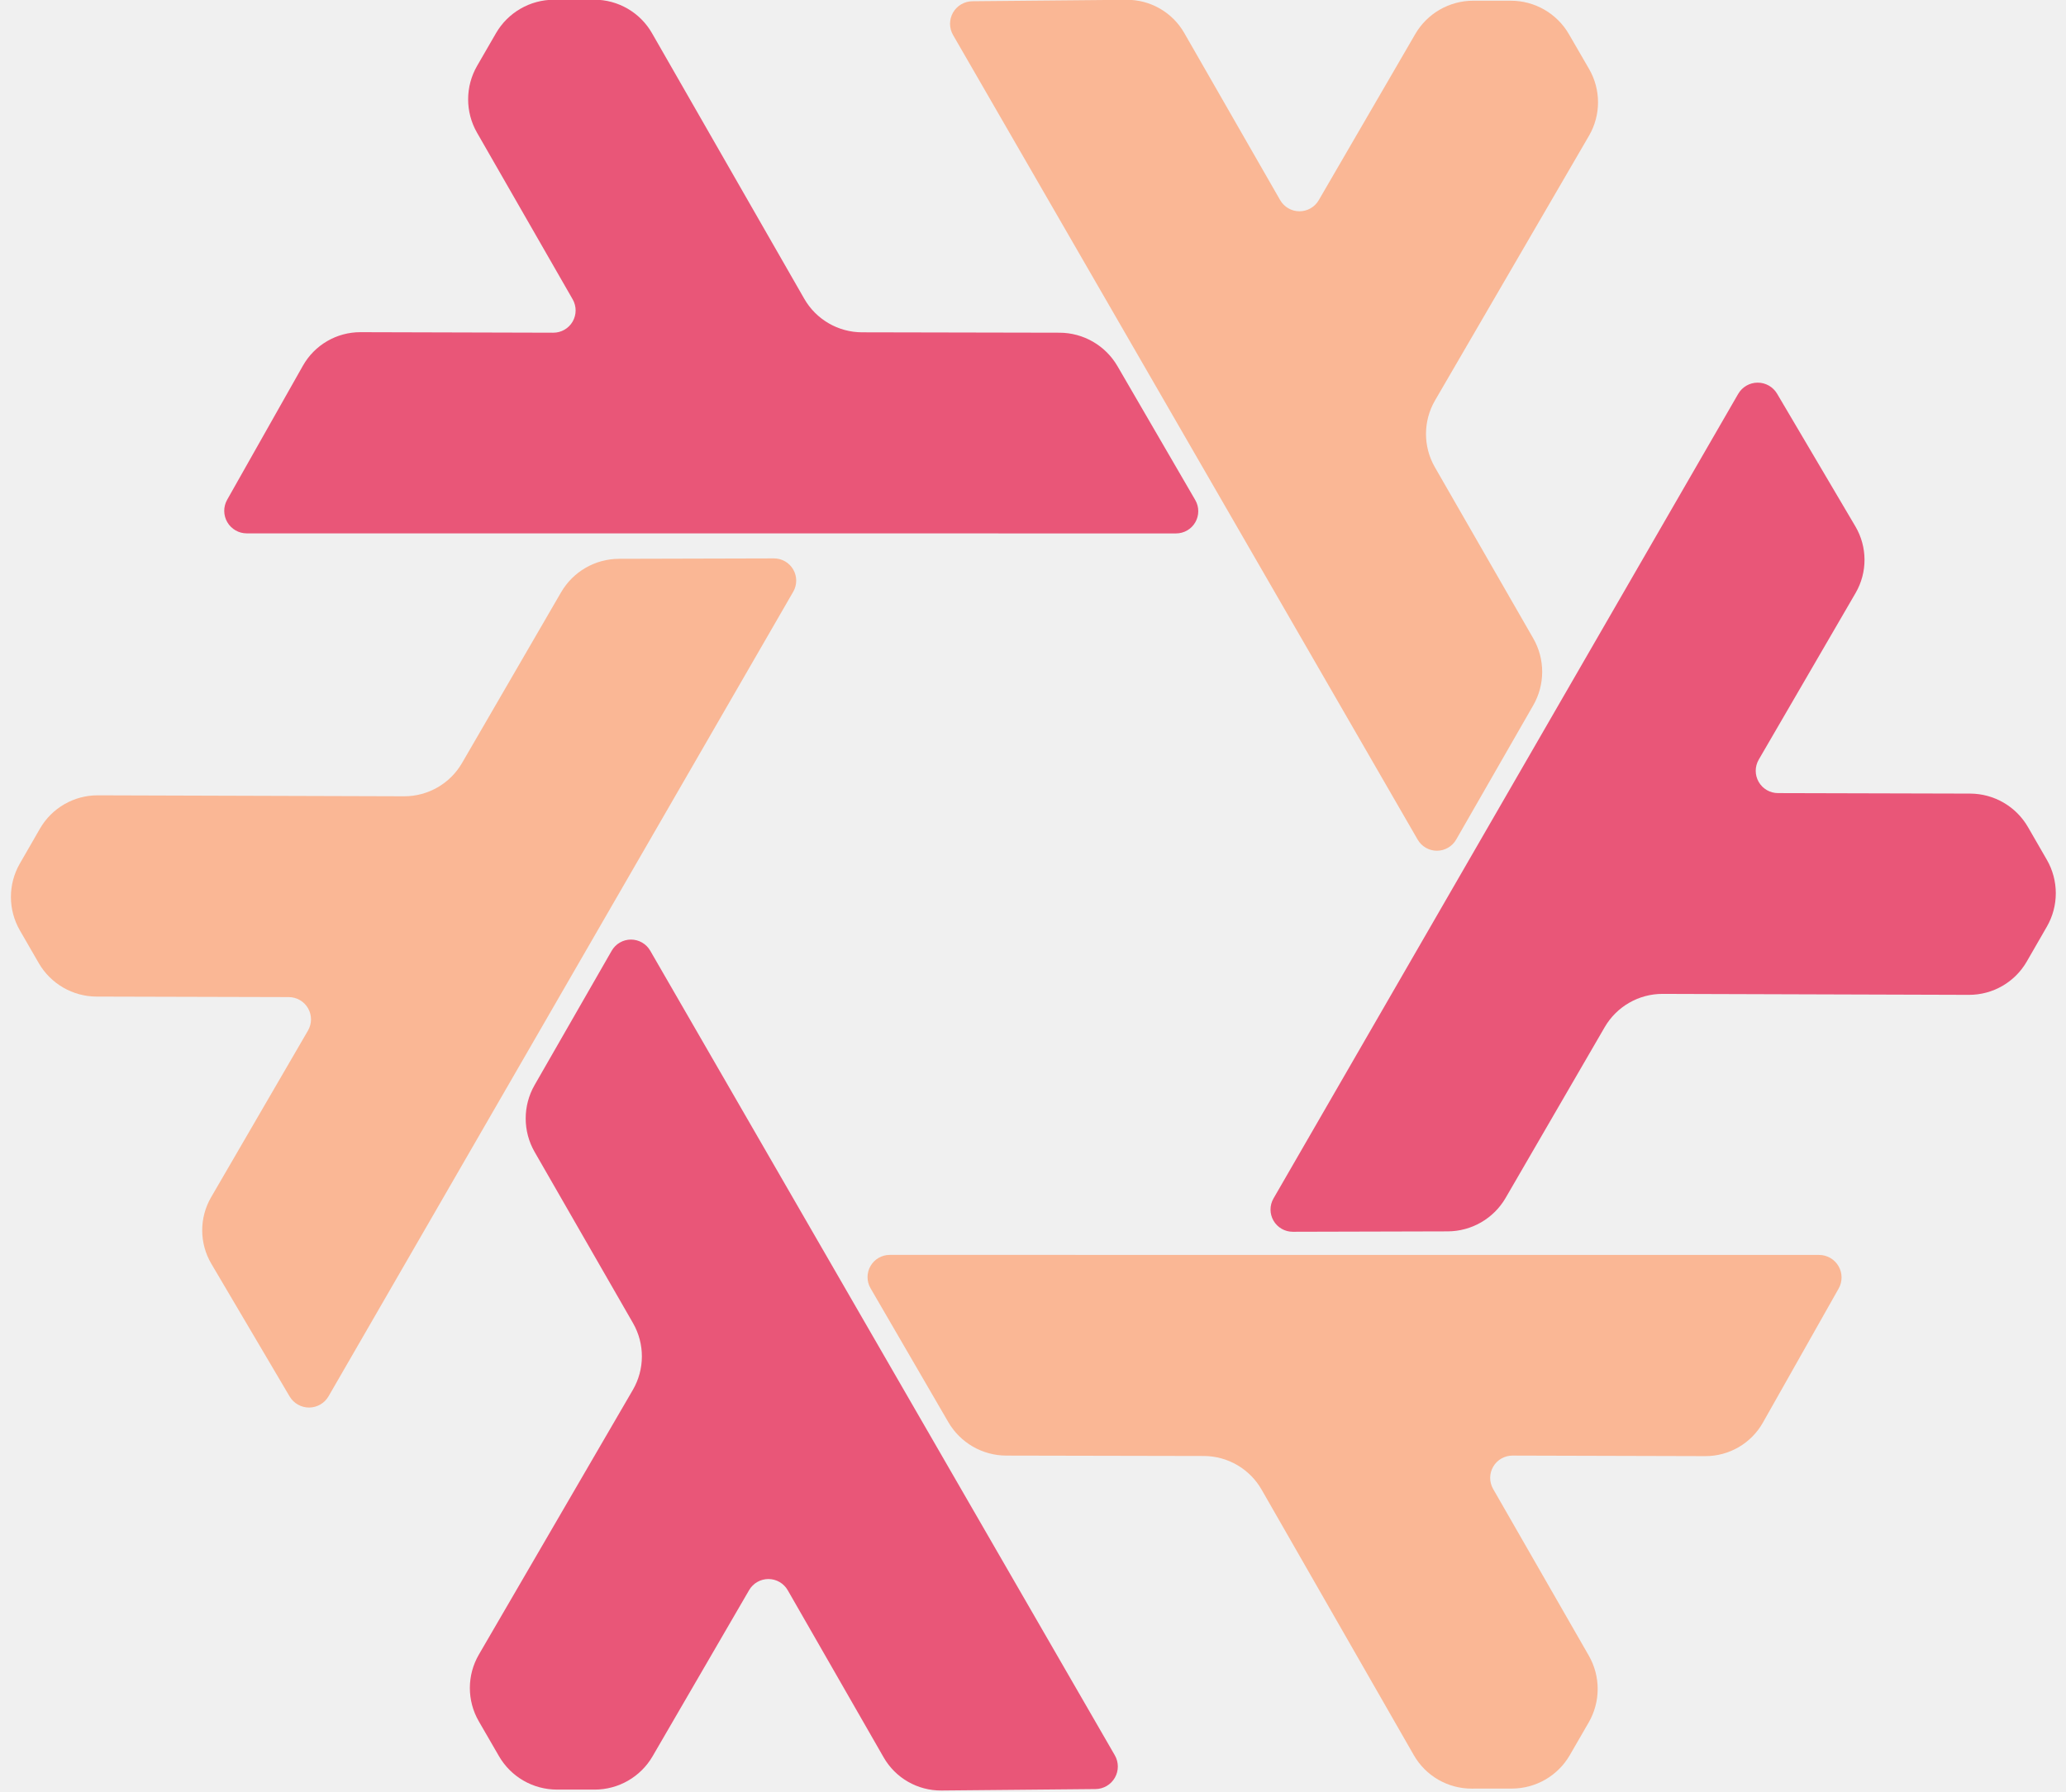
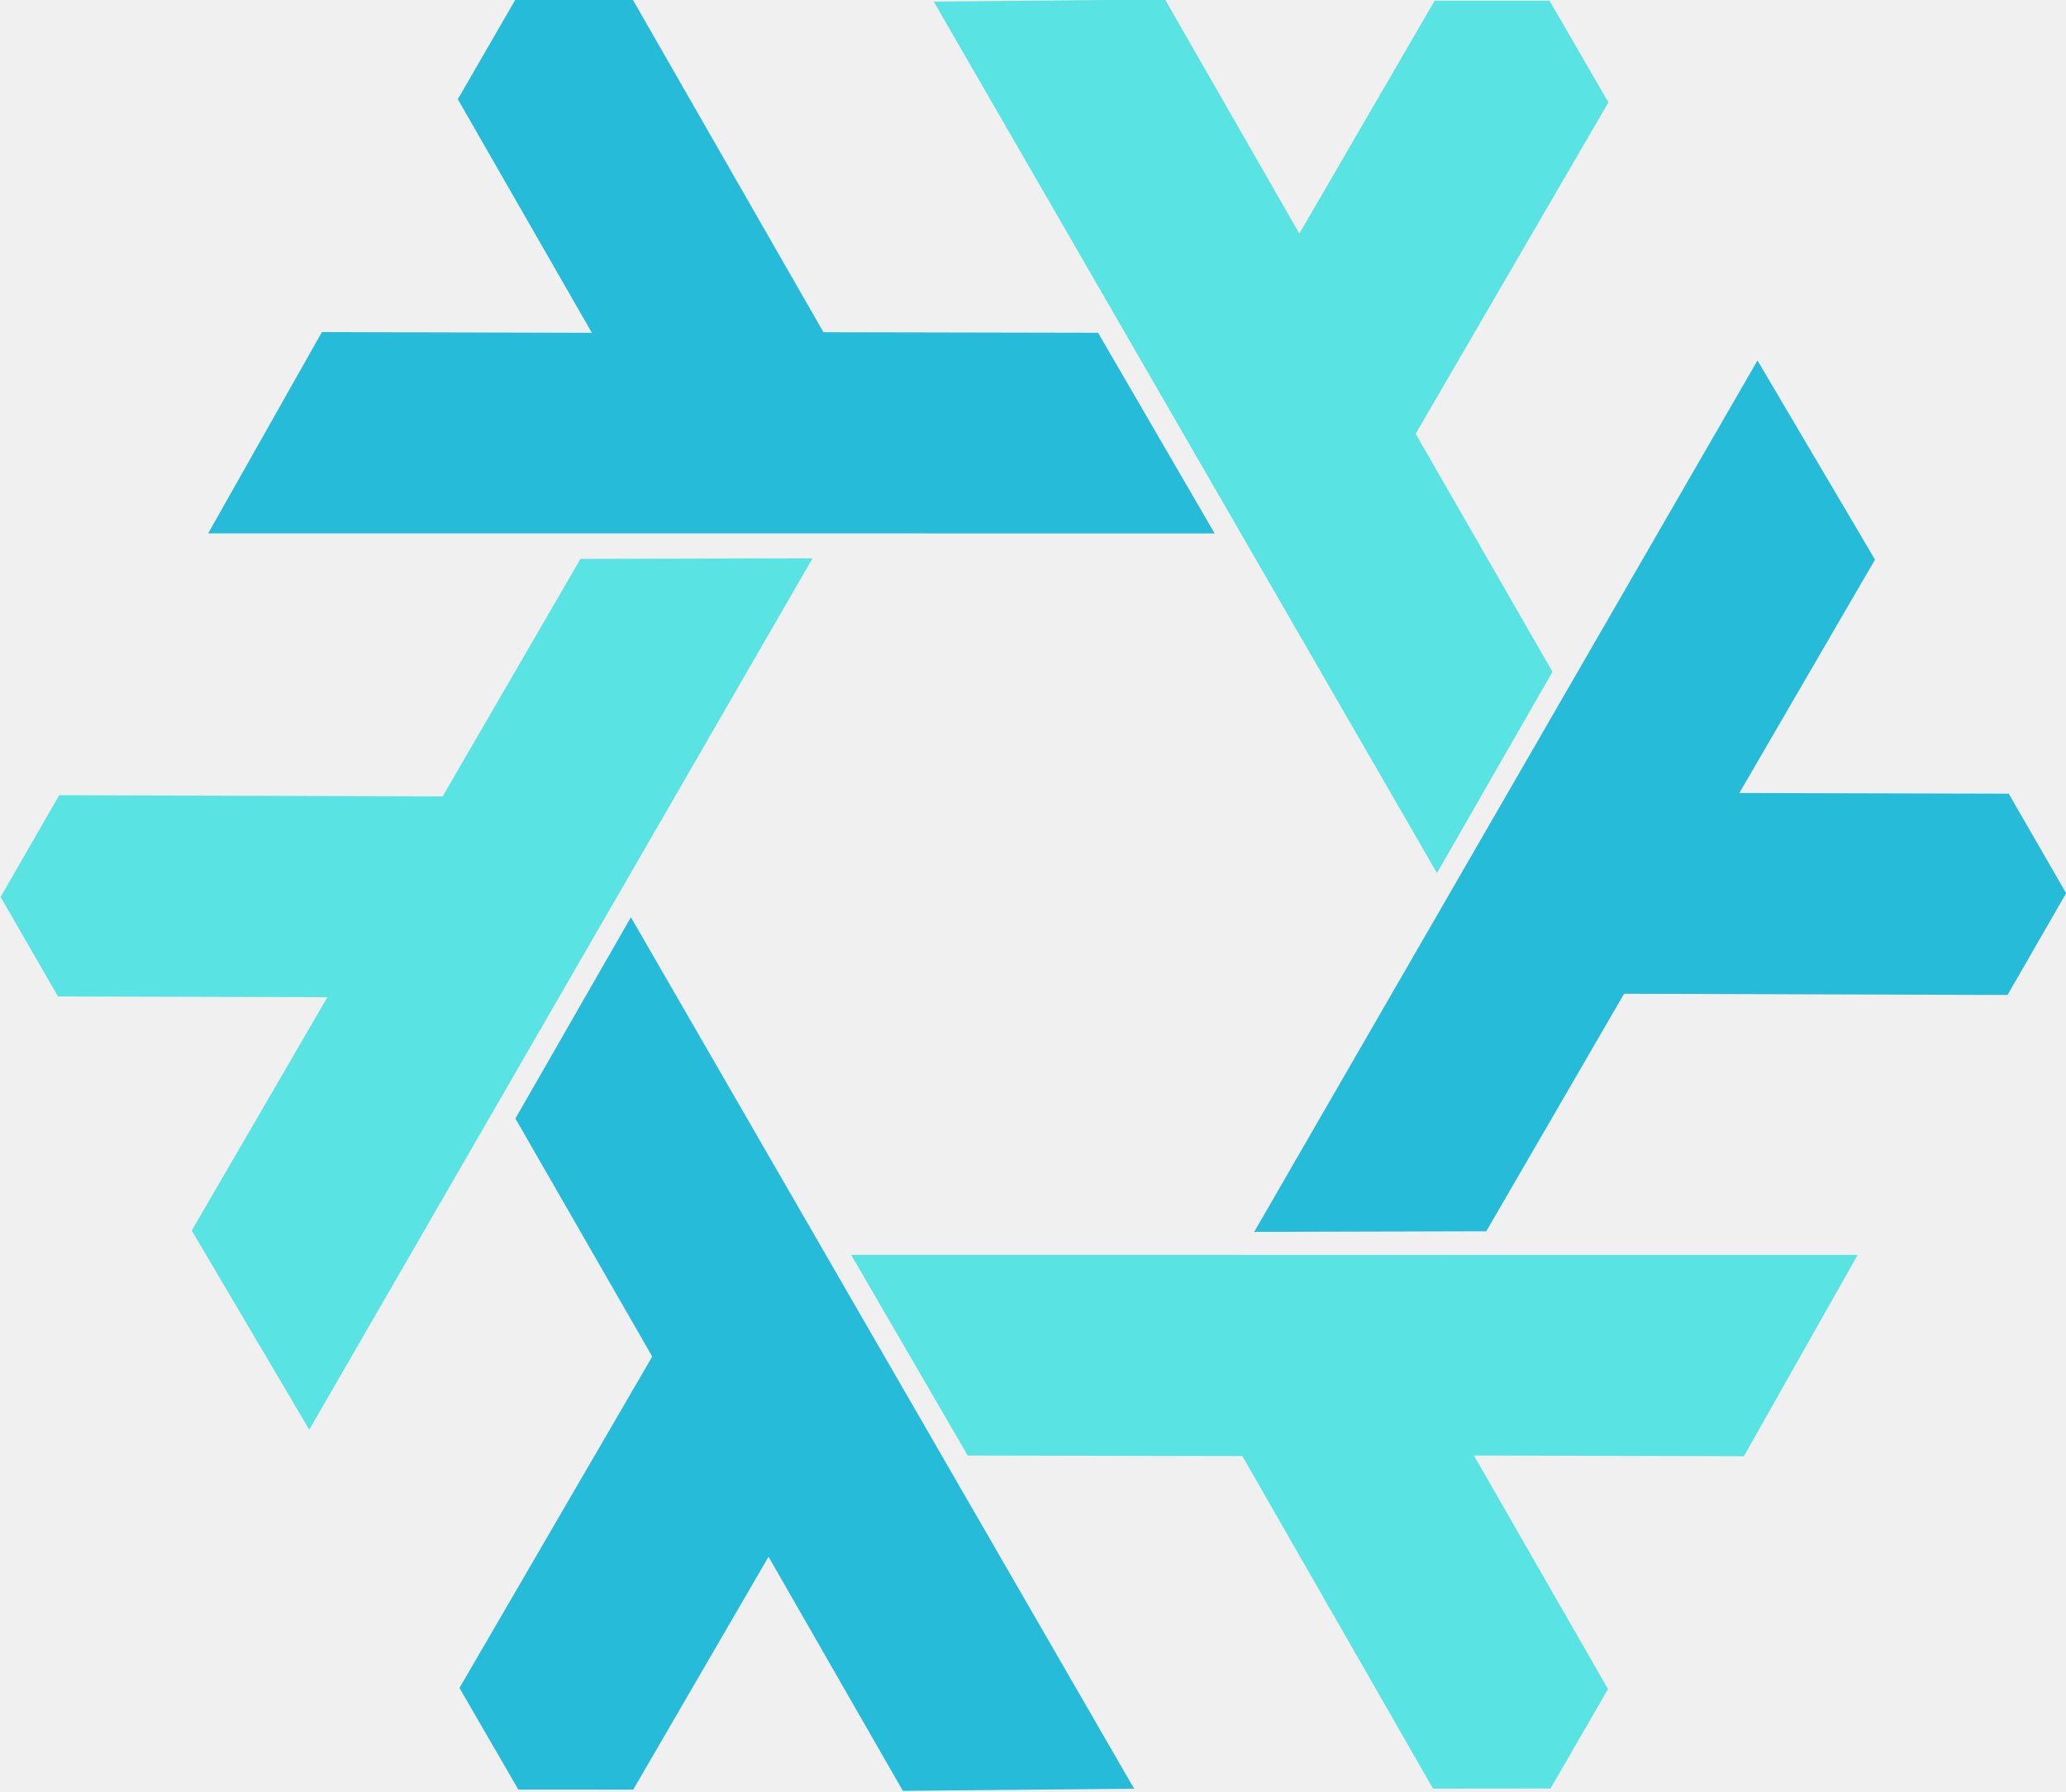
<svg xmlns="http://www.w3.org/2000/svg" xmlns:xlink="http://www.w3.org/1999/xlink" width="141.592mm" height="122.806mm" viewBox="0 0 501.704 435.14" id="svg2" version="1.1">
  <defs id="defs4">
    <linearGradient id="linearGradient5562">
      <stop style="stop-color:#699ad7;stop-opacity:1" offset="0" id="stop5564" />
      <stop id="stop5566" offset="0.243" style="stop-color:#7eb1dd;stop-opacity:1" />
      <stop style="stop-color:#7ebae4;stop-opacity:1" offset="1" id="stop5568" />
    </linearGradient>
    <linearGradient id="linearGradient5053">
      <stop style="stop-color:#415e9a;stop-opacity:1" offset="0" id="stop5055" />
      <stop id="stop5057" offset="0.232" style="stop-color:#4a6baf;stop-opacity:1" />
      <stop style="stop-color:#5277c3;stop-opacity:1" offset="1" id="stop5059" />
    </linearGradient>
    <linearGradient id="linearGradient5960">
      <stop id="stop5962" offset="0" style="stop-color:#637ddf;stop-opacity:1" />
      <stop style="stop-color:#649afa;stop-opacity:1" offset="0.232" id="stop5964" />
      <stop id="stop5966" offset="1" style="stop-color:#719efa;stop-opacity:1" />
    </linearGradient>
    <linearGradient id="linearGradient5867">
      <stop style="stop-color:#7363df;stop-opacity:1" offset="0" id="stop5869" />
      <stop id="stop5871" offset="0.232" style="stop-color:#6478fa;stop-opacity:1" />
      <stop style="stop-color:#719efa;stop-opacity:1" offset="1" id="stop5873" />
    </linearGradient>
    <linearGradient y2="515.971" x2="282.261" y1="338.624" x1="213.956" gradientTransform="translate(-197.7517,-337.1451)" gradientUnits="userSpaceOnUse" id="linearGradient5855-8" xlink:href="#linearGradient5867" />
    <linearGradient y2="247.582" x2="-702.753" y1="102.747" x1="-775.208" gradientTransform="translate(983.3608,601.3889)" gradientUnits="userSpaceOnUse" id="linearGradient4544" xlink:href="#linearGradient5960" />
    <clipPath id="clipPath4501" clipPathUnits="userSpaceOnUse">
      <circle r="241.066" cy="686.095" cx="335.14" id="circle4503" style="color:#000000;clip-rule:nonzero;display:inline;overflow:visible;visibility:visible;opacity:1;isolation:auto;mix-blend-mode:normal;color-interpolation:sRGB;color-interpolation-filters:linearRGB;solid-color:#000000;solid-opacity:1;fill:#adadad;fill-opacity:1;fill-rule:evenodd;stroke:none;stroke-width:3;stroke-linecap:butt;stroke-linejoin:round;stroke-miterlimit:4;stroke-dasharray:none;stroke-dashoffset:0;stroke-opacity:1;marker:none;color-rendering:auto;image-rendering:auto;shape-rendering:auto;text-rendering:auto;enable-background:accumulate" />
    </clipPath>
    <clipPath id="clipPath5410" clipPathUnits="userSpaceOnUse">
      <circle r="241.137" cy="340.99" cx="335.981" id="circle5412" style="color:#000000;clip-rule:nonzero;display:inline;overflow:visible;visibility:visible;opacity:1;isolation:auto;mix-blend-mode:normal;color-interpolation:sRGB;color-interpolation-filters:linearRGB;solid-color:#000000;solid-opacity:1;fill:#ffffff;fill-opacity:1;fill-rule:evenodd;stroke:none;stroke-width:3;stroke-linecap:butt;stroke-linejoin:round;stroke-miterlimit:4;stroke-dasharray:none;stroke-dashoffset:0;stroke-opacity:1;marker:none;color-rendering:auto;image-rendering:auto;shape-rendering:auto;text-rendering:auto;enable-background:accumulate" />
    </clipPath>
    <linearGradient xlink:href="#linearGradient5053" id="linearGradient5137" gradientUnits="userSpaceOnUse" gradientTransform="translate(864.5506,-2197.497)" x1="-584.199" y1="782.336" x2="-496.297" y2="937.714" />
    <linearGradient xlink:href="#linearGradient5053" id="linearGradient5147" gradientUnits="userSpaceOnUse" gradientTransform="translate(864.5506,-2197.497)" x1="-584.199" y1="782.336" x2="-496.297" y2="937.714" />
    <linearGradient xlink:href="#linearGradient5562" id="linearGradient5162" gradientUnits="userSpaceOnUse" gradientTransform="translate(70.50506,-1761.308)" x1="200.597" y1="351.411" x2="290.087" y2="506.188" />
    <linearGradient xlink:href="#linearGradient5562" id="linearGradient5172" gradientUnits="userSpaceOnUse" gradientTransform="translate(70.50506,-1761.308)" x1="200.597" y1="351.411" x2="290.087" y2="506.188" />
    <linearGradient xlink:href="#linearGradient5562" id="linearGradient5182" gradientUnits="userSpaceOnUse" gradientTransform="translate(70.50506,-1761.308)" x1="200.597" y1="351.411" x2="290.087" y2="506.188" />
    <linearGradient y2="506.188" x2="290.087" y1="351.411" x1="200.597" gradientTransform="translate(70.50506,-1761.308)" gradientUnits="userSpaceOnUse" id="linearGradient5201" xlink:href="#linearGradient5562" />
    <linearGradient y2="937.714" x2="-496.297" y1="782.336" x1="-584.199" gradientTransform="translate(864.5506,-2197.497)" gradientUnits="userSpaceOnUse" id="linearGradient5205" xlink:href="#linearGradient5053" />
  </defs>
  <g id="layer7" style="display:none" transform="translate(-23.75651,-24.84972)">
    <rect transform="translate(-132.5822,958.0402)" style="color:#000000;clip-rule:nonzero;display:inline;overflow:visible;visibility:visible;opacity:1;isolation:auto;mix-blend-mode:normal;color-interpolation:sRGB;color-interpolation-filters:linearRGB;solid-color:#000000;solid-opacity:1;fill:#ffffff;fill-opacity:1;fill-rule:evenodd;stroke:none;stroke-width:3;stroke-linecap:butt;stroke-linejoin:round;stroke-miterlimit:4;stroke-dasharray:none;stroke-dashoffset:0;stroke-opacity:1;marker:none;color-rendering:auto;image-rendering:auto;shape-rendering:auto;text-rendering:auto;enable-background:accumulate" id="rect5389" width="1543.428" height="483.744" x="132.582" y="-957.778" />
  </g>
  <g id="layer6" style="display:none" transform="translate(-156.3387,933.1905)">
    <rect y="-958.028" x="132.651" height="484.304" width="550.416" id="rect5379" style="color:#000000;clip-rule:nonzero;display:inline;overflow:visible;visibility:visible;opacity:1;isolation:auto;mix-blend-mode:normal;color-interpolation:sRGB;color-interpolation-filters:linearRGB;solid-color:#000000;solid-opacity:1;fill:#5c201e;fill-opacity:1;fill-rule:evenodd;stroke:none;stroke-width:3;stroke-linecap:butt;stroke-linejoin:round;stroke-miterlimit:4;stroke-dasharray:none;stroke-dashoffset:0;stroke-opacity:1;marker:none;color-rendering:auto;image-rendering:auto;shape-rendering:auto;text-rendering:auto;enable-background:accumulate" />
    <rect style="color:#000000;clip-rule:nonzero;display:inline;overflow:visible;visibility:visible;opacity:1;isolation:auto;mix-blend-mode:normal;color-interpolation:sRGB;color-interpolation-filters:linearRGB;solid-color:#000000;solid-opacity:1;fill:#c24a46;fill-opacity:1;fill-rule:evenodd;stroke:none;stroke-width:3;stroke-linecap:butt;stroke-linejoin:round;stroke-miterlimit:4;stroke-dasharray:none;stroke-dashoffset:0;stroke-opacity:1;marker:none;color-rendering:auto;image-rendering:auto;shape-rendering:auto;text-rendering:auto;enable-background:accumulate" id="rect5372" width="501.944" height="434.304" x="156.123" y="-933.028" />
    <rect style="color:#000000;clip-rule:nonzero;display:inline;overflow:visible;visibility:visible;opacity:1;isolation:auto;mix-blend-mode:normal;color-interpolation:sRGB;color-interpolation-filters:linearRGB;solid-color:#000000;solid-opacity:1;fill:#d98d8a;fill-opacity:1;fill-rule:evenodd;stroke:none;stroke-width:3;stroke-linecap:butt;stroke-linejoin:round;stroke-miterlimit:4;stroke-dasharray:none;stroke-dashoffset:0;stroke-opacity:1;marker:none;color-rendering:auto;image-rendering:auto;shape-rendering:auto;text-rendering:auto;enable-background:accumulate" id="rect5381" width="24.94" height="24.94" x="658.028" y="-958.04" />
  </g>
  <g id="layer3" style="display:inline;opacity:1" transform="translate(-156.3387,933.1905)">
-     <path id="use3439-6" style="fill:#fab795;fill-opacity:1;fill-rule:evenodd;stroke:none;stroke-width:3;stroke-linecap:butt;stroke-linejoin:round;stroke-miterlimit:4;stroke-dasharray:none;stroke-opacity:1" d="m 429.875,-933.238 -37.409,0.35 a 5.472,5.472 119.733 0 0 -4.687,8.207 l 112.823,195.437 a 5.396,5.396 179.926 0 0 9.353,-0.012 l 18.719,-32.619 a 16.326,16.326 89.983 0 0 -0.005,-16.26 l -23.886,-41.568 a 16.217,16.217 90.149 0 1 0.042,-16.233 l 37.385,-64.283 a 16.158,16.158 90.058 0 0 0.016,-16.218 l -4.898,-8.461 a 16.267,16.267 29.979 0 0 -14.072,-8.117 l -9.153,-0.004 a 16.28,16.28 150.087 0 0 -14.084,8.103 l -23.439,40.352 a 5.412,5.412 0.155 0 1 -9.374,-0.025 l -23.292,-40.605 a 16.013,16.013 29.812 0 0 -14.039,-8.044 z m -85.595,135.684 -37.61,0.098 a 16.325,16.325 149.983 0 0 -14.079,8.134 l -24.055,41.47 a 16.217,16.217 150.148 0 1 -14.079,8.08 l -74.363,-0.234 a 16.159,16.159 150.059 0 0 -14.054,8.095 l -4.879,8.473 a 16.266,16.266 89.98 0 0 0.006,16.245 l 4.573,7.928 a 16.28,16.28 30.087 0 0 14.059,8.146 l 46.666,0.123 a 5.412,5.412 60.155 0 1 4.665,8.131 l -23.519,40.474 a 16.012,16.012 89.811 0 0 0.053,16.181 l 19.008,32.222 a 5.472,5.472 179.733 0 0 9.451,-0.044 L 348.967,-789.46 a 5.396,5.396 59.927 0 0 -4.687,-8.094 z m 23.459,177.283 18.889,32.52 a 16.325,16.325 29.983 0 0 14.084,8.126 l 47.944,0.097 a 16.217,16.217 30.149 0 1 14.037,8.153 l 36.977,64.517 a 16.158,16.158 30.06 0 0 14.037,8.124 l 9.778,-0.011 a 16.266,16.266 149.981 0 0 14.066,-8.127 l 4.58,-7.925 a 16.279,16.279 90.087 0 0 0.025,-16.248 l -23.227,-40.475 a 5.412,5.412 120.154 0 1 4.709,-8.105 l 46.813,0.129 a 16.012,16.012 149.81 0 0 13.986,-8.137 l 18.399,-32.571 a 5.472,5.472 59.732 0 0 -4.764,-8.163 l -225.665,-0.01 a 5.396,5.396 119.926 0 0 -4.666,8.106 z" />
-     <path id="path4260-0" style="color:#000000;clip-rule:nonzero;display:inline;overflow:visible;visibility:visible;isolation:auto;mix-blend-mode:normal;color-interpolation:sRGB;color-interpolation-filters:linearRGB;solid-color:#000000;solid-opacity:1;fill:#e95678;fill-opacity:1;fill-rule:evenodd;stroke:none;stroke-width:3;stroke-linecap:butt;stroke-linejoin:round;stroke-miterlimit:4;stroke-dasharray:none;stroke-dashoffset:0;stroke-opacity:1;color-rendering:auto;image-rendering:auto;shape-rendering:auto;text-rendering:auto;enable-background:accumulate" d="m 300.626,-933.265 -9.778,0.011 a 16.265,16.265 149.979 0 0 -14.065,8.127 l -4.579,7.924 a 16.281,16.281 90.086 0 0 -0.024,16.249 l 23.226,40.474 a 5.412,5.412 120.155 0 1 -4.709,8.105 l -46.811,-0.129 a 16.013,16.013 149.811 0 0 -13.986,8.137 l -18.401,32.571 a 5.472,5.472 59.733 0 0 4.764,8.163 l 225.665,0.012 a 5.396,5.396 119.927 0 0 4.666,-8.106 l -18.889,-32.522 a 16.325,16.325 29.984 0 0 -14.084,-8.126 l -47.943,-0.097 a 16.217,16.217 30.149 0 1 -14.037,-8.153 l -36.978,-64.517 a 16.159,16.159 30.059 0 0 -14.037,-8.123 z m 277.809,95.754 -112.842,195.425 a 5.396,5.396 59.927 0 0 4.687,8.094 l 37.608,-0.098 a 16.325,16.325 149.984 0 0 14.079,-8.134 l 24.056,-41.47 a 16.217,16.217 150.149 0 1 14.079,-8.08 l 74.363,0.234 a 16.158,16.158 150.057 0 0 14.053,-8.095 l 4.878,-8.472 a 16.267,16.267 89.978 0 0 -0.006,-16.245 l -4.573,-7.928 a 16.279,16.279 30.086 0 0 -14.059,-8.145 l -46.664,-0.121 a 5.412,5.412 60.154 0 1 -4.665,-8.13 l 23.519,-40.476 a 16.012,16.012 89.811 0 0 -0.053,-16.181 l -19.008,-32.222 a 5.472,5.472 179.733 0 0 -9.451,0.044 z m -273.553,135.254 -18.719,32.619 a 16.325,16.325 89.983 0 0 0.005,16.26 l 23.888,41.568 a 16.216,16.216 90.148 0 1 -0.042,16.233 l -37.385,64.281 a 16.159,16.159 90.06 0 0 -0.017,16.218 l 4.897,8.462 a 16.265,16.265 29.981 0 0 14.071,8.118 l 9.153,0.004 a 16.28,16.28 150.087 0 0 14.084,-8.103 l 23.439,-40.352 a 5.412,5.412 0.155 0 1 9.374,0.025 l 23.294,40.605 a 16.013,16.013 29.811 0 0 14.04,8.044 l 37.407,-0.35 a 5.472,5.472 119.733 0 0 4.687,-8.207 l -112.823,-195.437 a 5.396,5.396 179.926 0 0 -9.353,0.012 z" />
+     <path id="use3439-6" style="fill:#59e3e3;fill-opacity:1;fill-rule:evenodd;stroke:none;stroke-width:3;stroke-linecap:butt;stroke-linejoin:round;stroke-miterlimit:4;stroke-dasharray:none;stroke-opacity:1" d="m 439.249,-933.326 -56.158,0.526 122.197,211.675 28.052,-48.882 -33.228,-57.825 46.811,-80.491 -14.291,-24.688 -27.903,-0.011 -32.856,56.565 z m -85.594,135.747 -56.36,0.146 -33.463,57.689 -93.113,-0.293 -14.236,24.721 13.942,24.17 65.416,0.172 -32.939,56.686 28.535,48.371 z m 9.375,169.2 28.306,48.734 66.694,0.135 46.3,80.784 28.528,-0.031 13.962,-24.159 -32.56,-56.737 65.563,0.181 27.621,-48.896 z" />
+     <path id="path4260-0" style="color:#000000;clip-rule:nonzero;display:inline;overflow:visible;visibility:visible;isolation:auto;mix-blend-mode:normal;color-interpolation:sRGB;color-interpolation-filters:linearRGB;solid-color:#000000;solid-opacity:1;fill:#26bbd9;fill-opacity:1;fill-rule:evenodd;stroke:none;stroke-width:3;stroke-linecap:butt;stroke-linejoin:round;stroke-miterlimit:4;stroke-dasharray:none;stroke-dashoffset:0;stroke-opacity:1;color-rendering:auto;image-rendering:auto;shape-rendering:auto;text-rendering:auto;enable-background:accumulate" d="m 310.001,-933.275 -28.528,0.031 -13.96,24.159 32.558,56.737 -65.561,-0.181 -27.623,48.896 244.415,0.013 -28.306,-48.735 -66.693,-0.136 z m 273.122,87.645 -122.217,211.663 56.358,-0.146 33.464,-57.689 93.113,0.293 14.235,-24.721 -13.942,-24.17 -65.414,-0.17 32.939,-56.688 z m -273.574,135.242 -28.052,48.882 33.23,57.825 -46.811,80.49 14.29,24.69 27.903,0.011 32.856,-56.565 32.624,56.869 56.157,-0.526 z" />
  </g>
</svg>
